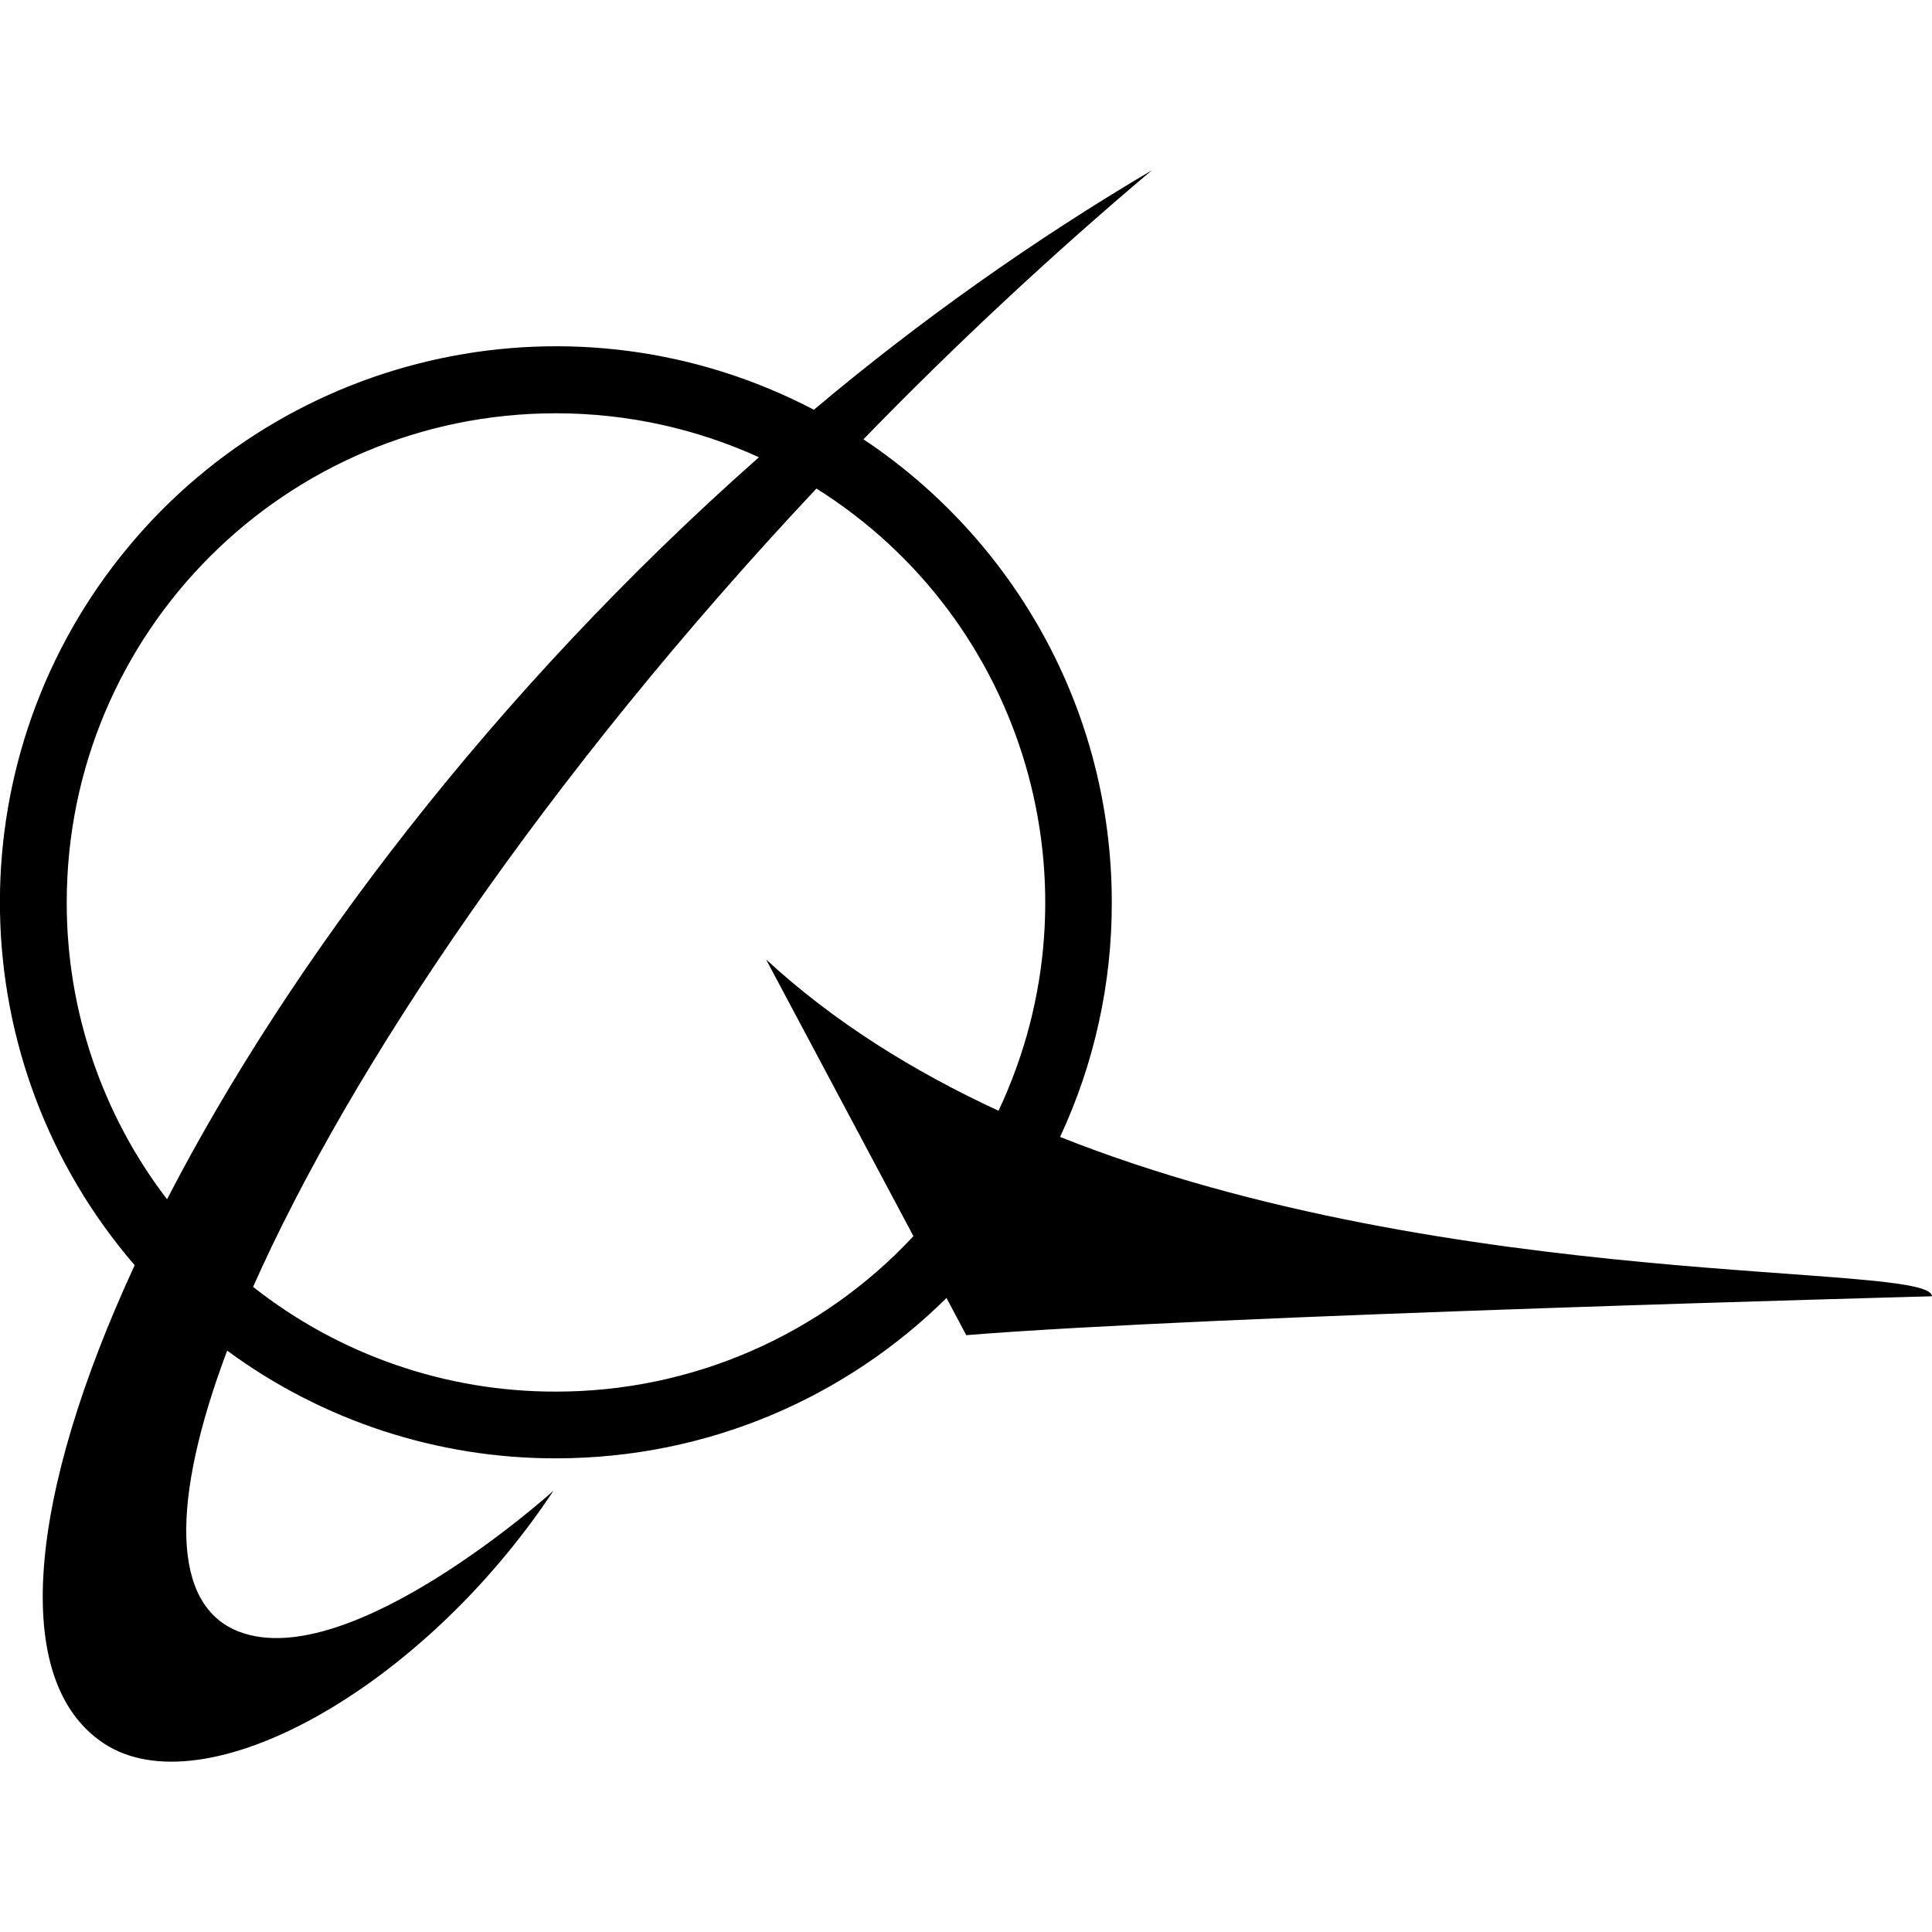
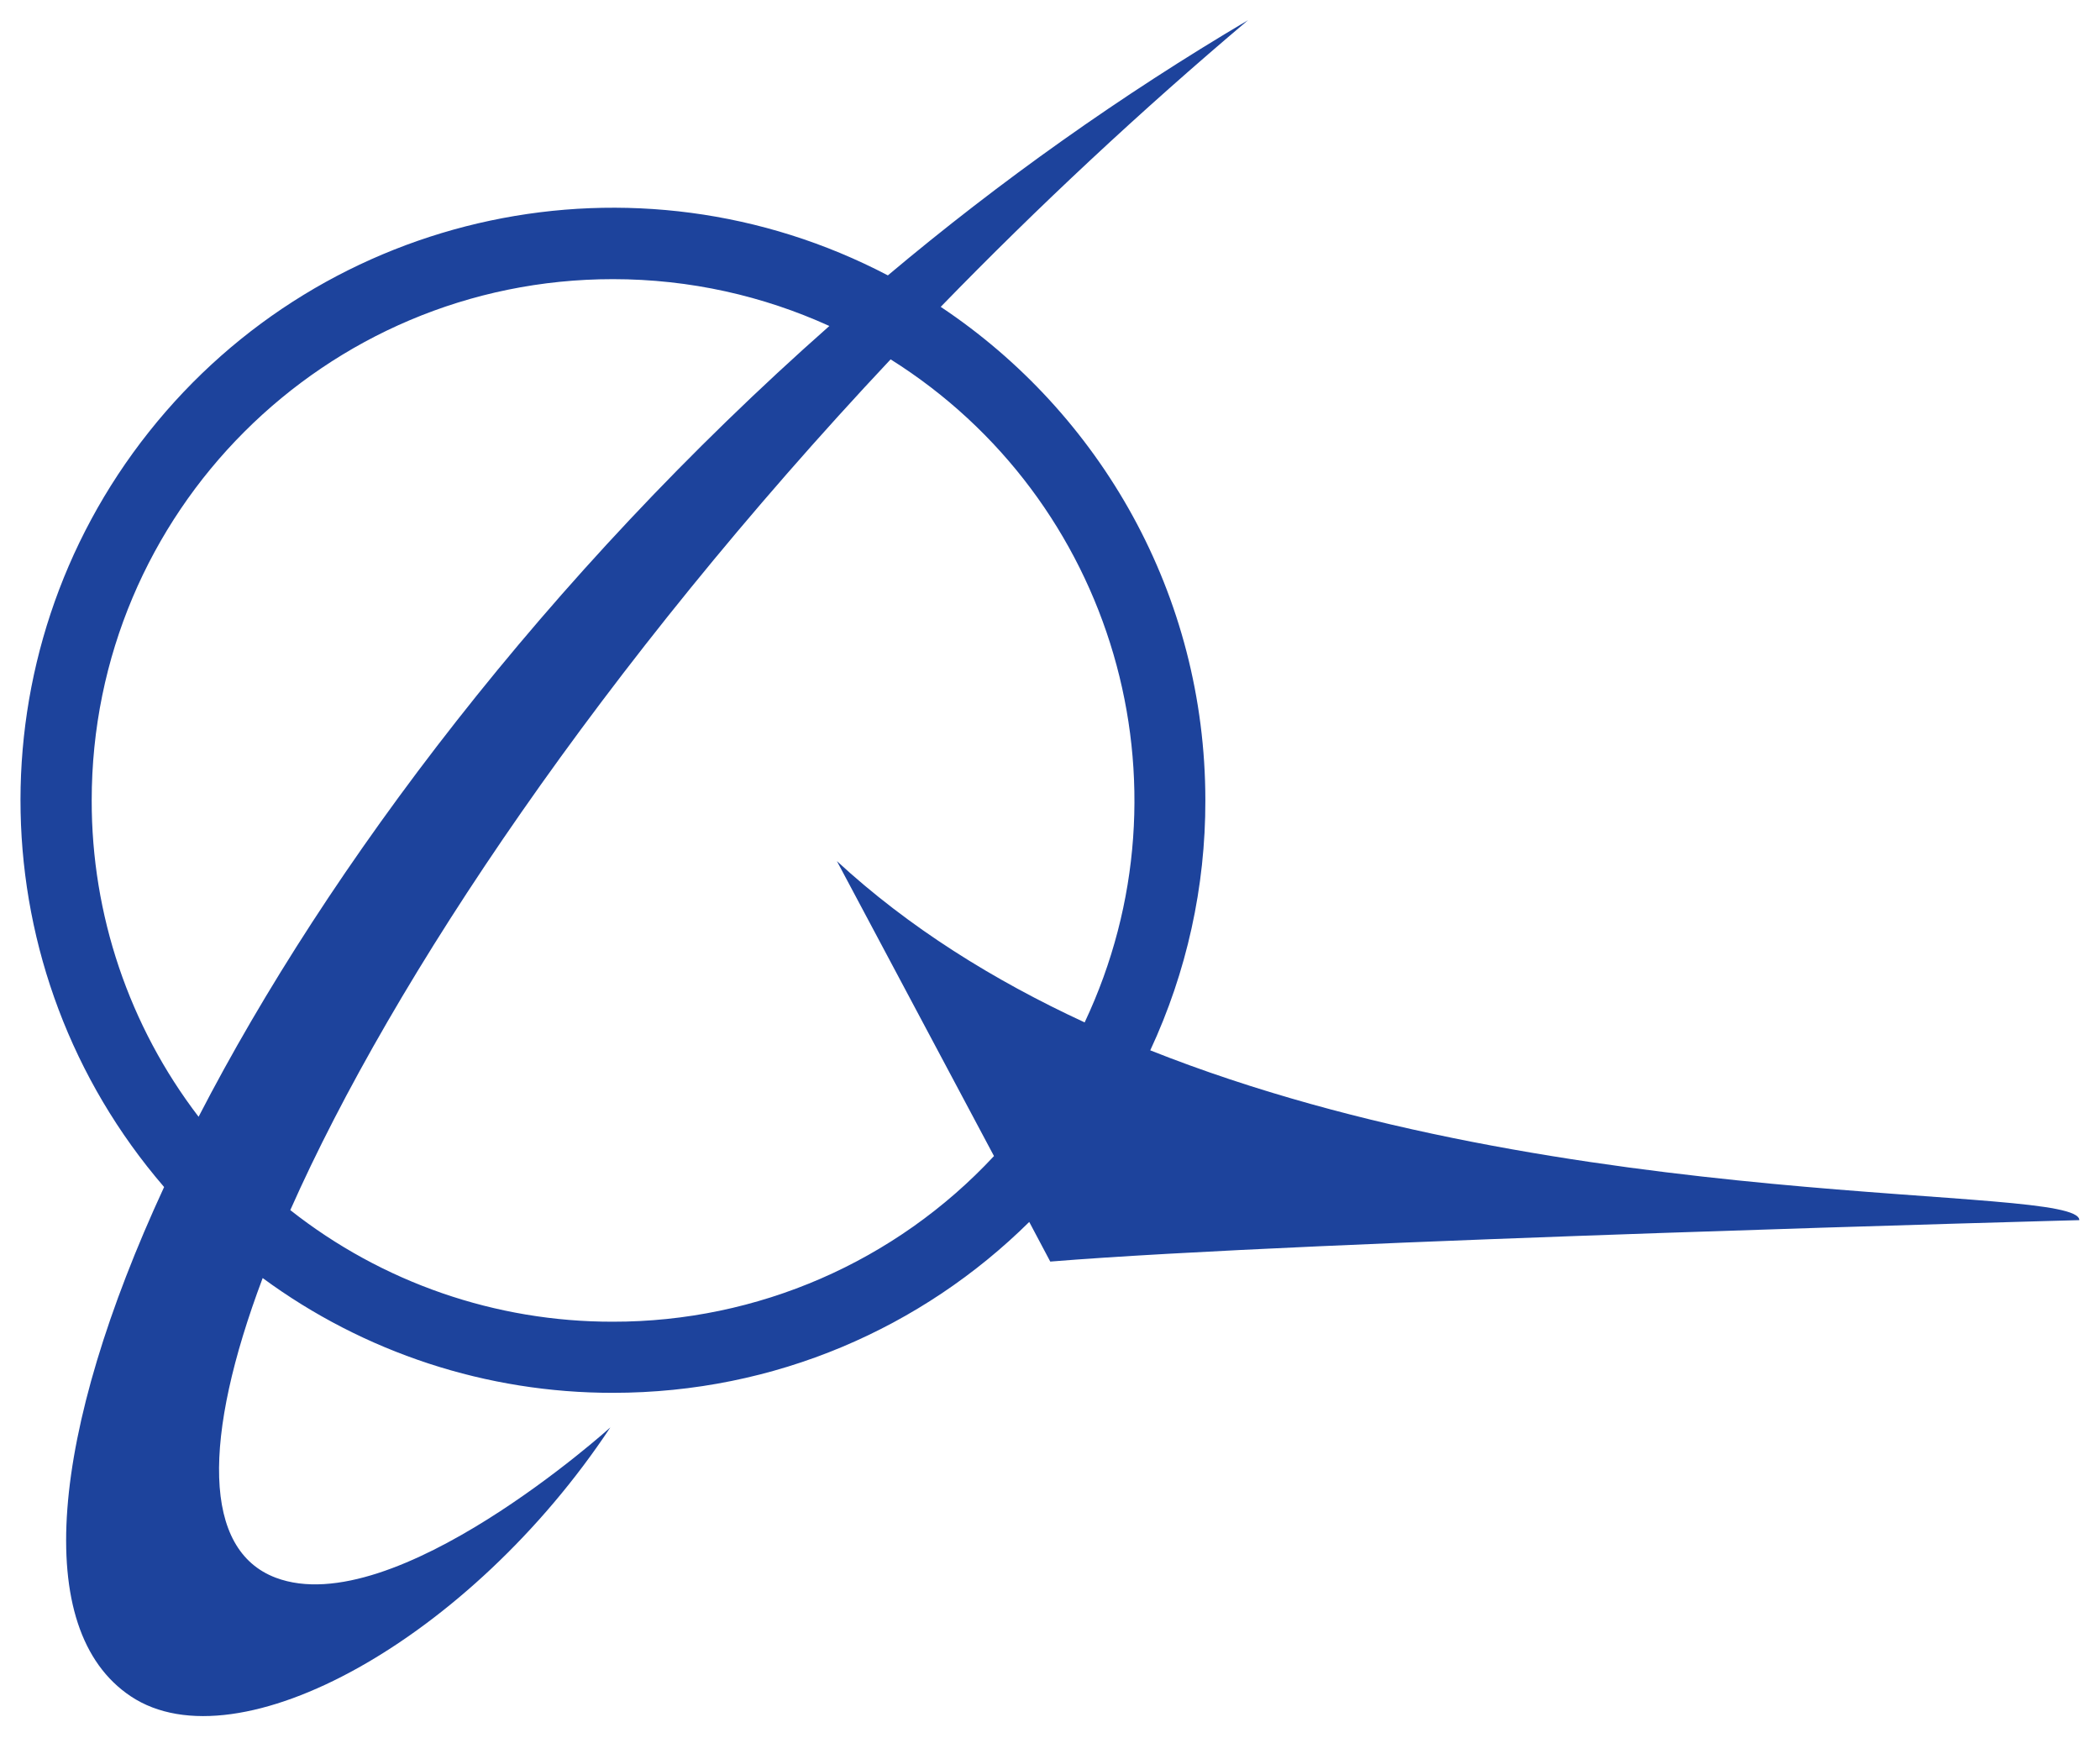
- <svg xmlns="http://www.w3.org/2000/svg" fill="currentColor" role="img" viewBox="0 0 24 24">
+ <svg xmlns="http://www.w3.org/2000/svg" fill="#1D439C" role="img" viewBox="-0.24 1.88 24.48 20.25">
  <path d="M6.904 17.287a6.051 6.051 0 01-3.76-1.301c1.205-2.715 3.655-6.358 6.998-9.917a6.07 6.07 0 012.262 7.729c-1.06-.49-2.05-1.106-2.888-1.88l1.831 3.438a6.058 6.058 0 01-4.443 1.931M.829 11.211a6.075 6.075 0 016.076-6.077c.9 0 1.753.196 2.523.546-3.293 2.909-5.843 6.293-7.353 9.218a6.051 6.051 0 01-1.246-3.688m12.34 2.913a6.862 6.862 0 00.642-2.913c0-2.4-1.225-4.514-3.085-5.753a49.607 49.607 0 013.583-3.342A31.173 31.173 0 0010.11 5.09a6.907 6.907 0 00-8.437 10.627C.349 18.579.119 20.878 1.285 21.654c1.249.832 3.962-.677 5.59-3.135 0 0-2.518 2.274-3.901 1.752-.852-.322-.855-1.625-.152-3.493a6.871 6.871 0 004.083 1.338c1.894 0 3.607-.76 4.853-1.992l.245.462c3.01-.245 11.996-.483 11.996-.483 0-.431-5.95-.04-10.832-1.98" />
</svg>
